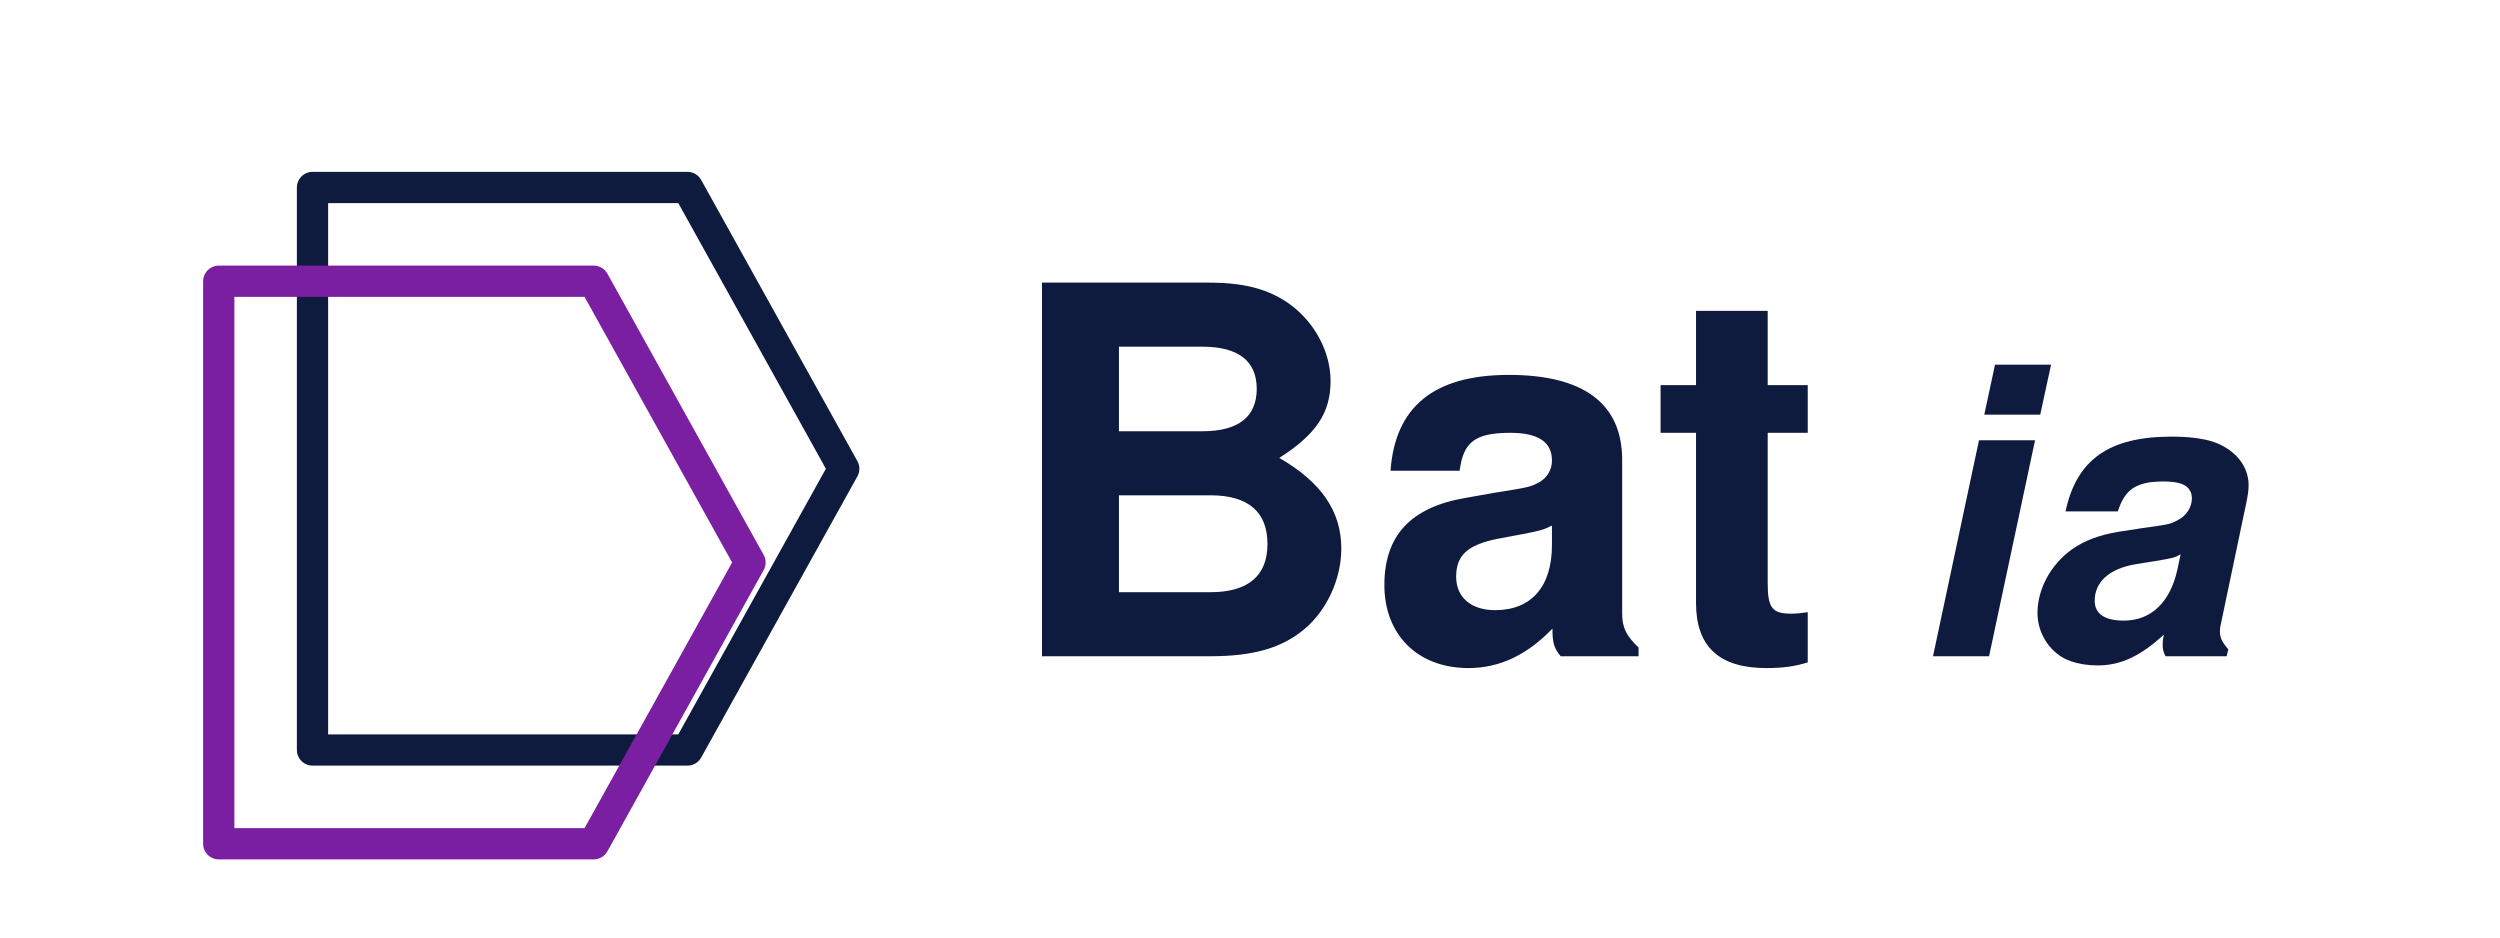
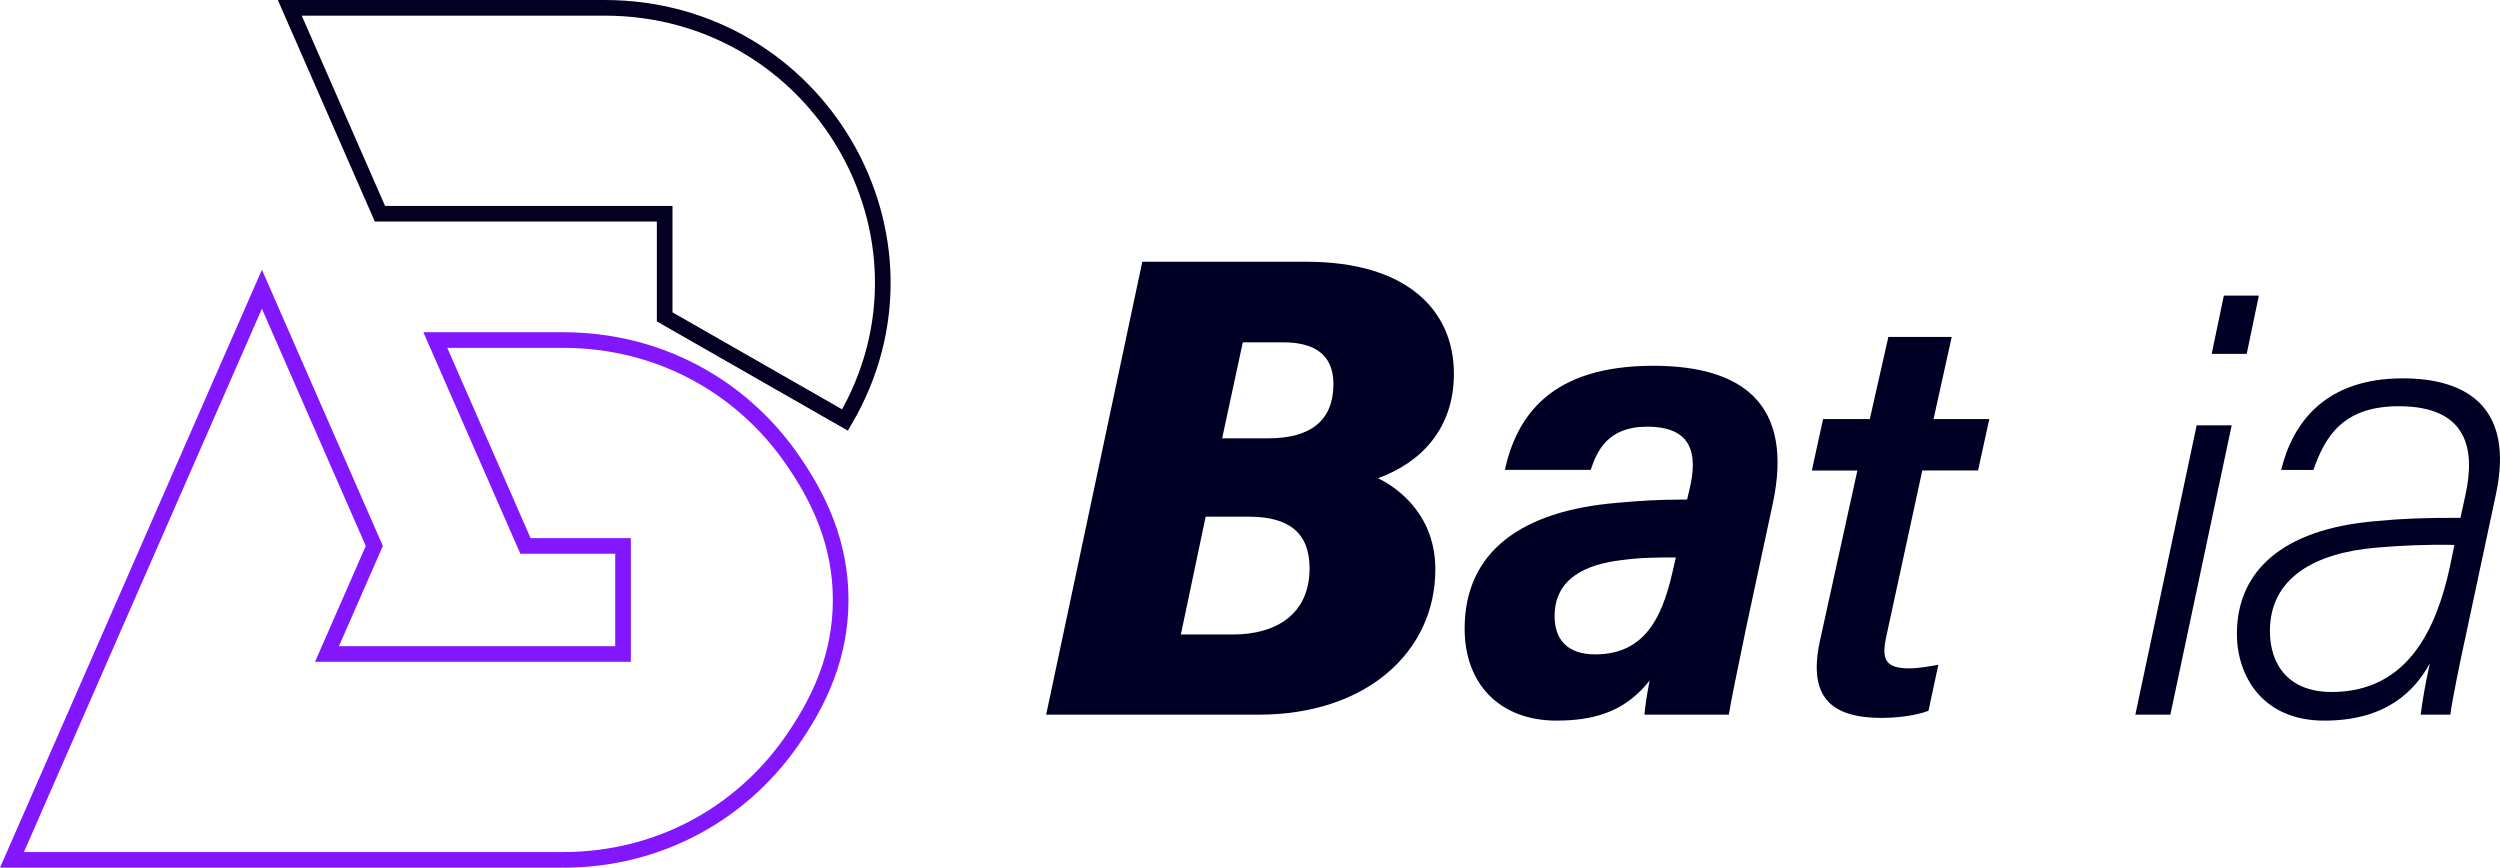
- <svg xmlns="http://www.w3.org/2000/svg" viewBox="0 0 400 150">
-   <path d="M 50 30 L 110 30 L 135 75 L 110 120 L 50 120 Z" fill="none" stroke="#0F1B3E" stroke-width="5" stroke-linejoin="round" stroke-linecap="round" />
-   <path d="M 35 45 L 95 45 L 120 90 L 95 135 L 35 135 Z" fill="none" stroke="#7B1FA2" stroke-width="5" stroke-linejoin="round" stroke-linecap="round" />
-   <text x="160" y="105" font-family="Helvetica,Arial,sans-serif" font-weight="900" font-size="82" fill="#0F1B3E">Bat</text>
-   <text x="305" y="105" font-family="Helvetica,Arial,sans-serif" font-style="italic" font-weight="600" font-size="64" fill="#0F1B3E">ia</text>
+ <svg xmlns="http://www.w3.org/2000/svg" id="Layer_1" data-name="Layer 1" viewBox="0 0 1058.279 367.303" version="1.1" width="1058.279" height="367.303">
+   <defs id="defs1">
+     <style id="style1">
+       .cls-1 {
+         stroke: #030022;
+       }
+ 
+       .cls-1, .cls-2 {
+         fill: none;
+         stroke-miterlimit: 10;
+         stroke-width: 3.31px;
+       }
+ 
+       .cls-2 {
+         stroke: #8217fd;
+       }
+ 
+       .cls-3 {
+         fill: #000025;
+       }
+     </style>
+   </defs>
+   <g id="g5" transform="matrix(2.000125,0,0,2.000125,257.1554,-494.9015)">
+     <path class="cls-3" d="m 113.19,302.83 h 34.73 c 21.15,0 31.22,10.17 31.22,23.74 0,11.69 -7.12,18.86 -16.06,22.07 4.93,2.42 12.13,8.31 12.13,19.29 0,17.43 -14.55,30.76 -37.39,30.76 H 92.84 Z m 8.15,78.89 h 11.02 c 9.29,0 16.23,-4.39 16.23,-13.99 0,-7.55 -4.39,-10.94 -12.81,-10.94 h -9.18 l -5.25,24.93 z m 18.53,-41.52 c 9.1,0 13.77,-3.87 13.77,-11.49 0,-6.44 -4.3,-8.82 -10.61,-8.82 h -8.57 l -4.37,20.31 h 9.77 z" id="path1" />
+     <path class="cls-3" d="m 240.75,381.46 c -1.46,7.12 -2.89,13.87 -3.43,17.23 h -17.85 c 0.17,-1.97 0.47,-4.03 1.1,-7.22 -4.56,5.72 -10.32,8.48 -19.69,8.48 -12.12,0 -19.47,-7.83 -19.47,-19.45 0,-16.37 12.11,-24.96 32.22,-26.64 4.91,-0.44 8.59,-0.7 14.86,-0.7 l 0.5,-2.1 c 1.84,-7.64 0.56,-13.32 -8.98,-13.32 -8.43,0 -10.63,5.31 -11.92,9.14 h -18.17 c 2.52,-11.33 9.64,-22.03 31.41,-22.03 18.56,0 29.91,7.81 25.27,29.29 l -5.86,27.31 z m -14.64,-16.04 c -4.05,-0.02 -7.54,0.02 -11.47,0.56 -7.4,0.87 -14.19,3.75 -14.19,11.86 0,4.69 2.46,8.09 8.6,8.09 11.45,0 14.64,-9.41 16.7,-18.96 l 0.36,-1.56 z" id="path2" />
+     <path class="cls-3" d="m 257.27,336.13 h 9.89 l 3.93,-17.39 h 13.41 l -3.85,17.39 h 11.8 l -2.38,10.88 h -11.8 l -7.66,35.31 c -0.96,4.61 -0.21,6.57 4.89,6.57 2.29,0 4.55,-0.51 6.16,-0.75 l -2.08,9.73 c -3.21,1.23 -7.73,1.51 -9.85,1.51 -10.79,0 -15.65,-4.4 -13.16,-16.15 l 7.96,-36.21 h -9.64 l 2.38,-10.88 z" id="path3" />
+     <path class="cls-3" d="m 336.34,337.45 h 7.41 l -12.98,61.24 h -7.41 z M 342.09,310 h 7.41 l -2.57,12.33 h -7.41 z" id="path4" />
+     <path class="cls-3" d="m 392.98,383.39 c -0.85,3.99 -2.53,11.94 -2.95,15.3 h -6.28 c 0.41,-3.06 0.83,-5.84 1.94,-10.84 -3.11,5.6 -8.99,12.1 -22.34,12.1 -13.35,0 -18.5,-9.76 -18.5,-18.36 0,-13.23 9.58,-22.18 29.33,-23.86 6,-0.56 9.91,-0.7 17.99,-0.7 l 1.11,-5.11 c 1.96,-9.21 0.56,-18.51 -14.17,-18.51 -11.69,0 -15.57,6.28 -18.06,13.48 h -6.83 c 2.52,-10.24 9.52,-19.38 25.75,-19.38 14.1,0 23.52,6.61 19.72,24.47 l -6.7,31.41 z m -2.1,-20.62 c -5.98,-0.14 -11.39,0.14 -16.41,0.56 -13.31,1.11 -22.63,6.52 -22.63,17.65 0,7.22 4.03,12.91 13.06,12.91 16.27,0 22.23,-13.63 25.02,-26.44 l 0.97,-4.69 z" id="path5" />
+   </g>
+   <g id="g7" transform="matrix(2.000125,0,0,2.000125,-330.0581,-187.8617)">
+     <path class="cls-1" d="M 245.43,139.16 226.35,95.58 h 66.6 c 45.3,0 73.6,48.49 50.91,87.24 l -38.17,-21.83 v -21.83 z" id="path6" />
+     <path class="cls-2" d="M 332.12,190.37 C 321.74,175.86 304.7,165.89 284.15,165.89 h -27 l 19.08,43.58 h 20.65 v 22.87 h -62.66 l 10.02,-22.87 -23.79,-54.33 -3.76,8.58 -10.02,22.87 -10.02,22.87 -10.02,22.87 v 0 l -19.08,43.58 h 116.58 c 20.54,0 37.59,-9.97 47.97,-24.48 6.36,-8.89 10.84,-18.69 10.84,-30.54 0,-11.85 -4.48,-21.65 -10.84,-30.54 z" id="path7" />
+   </g>
</svg>
